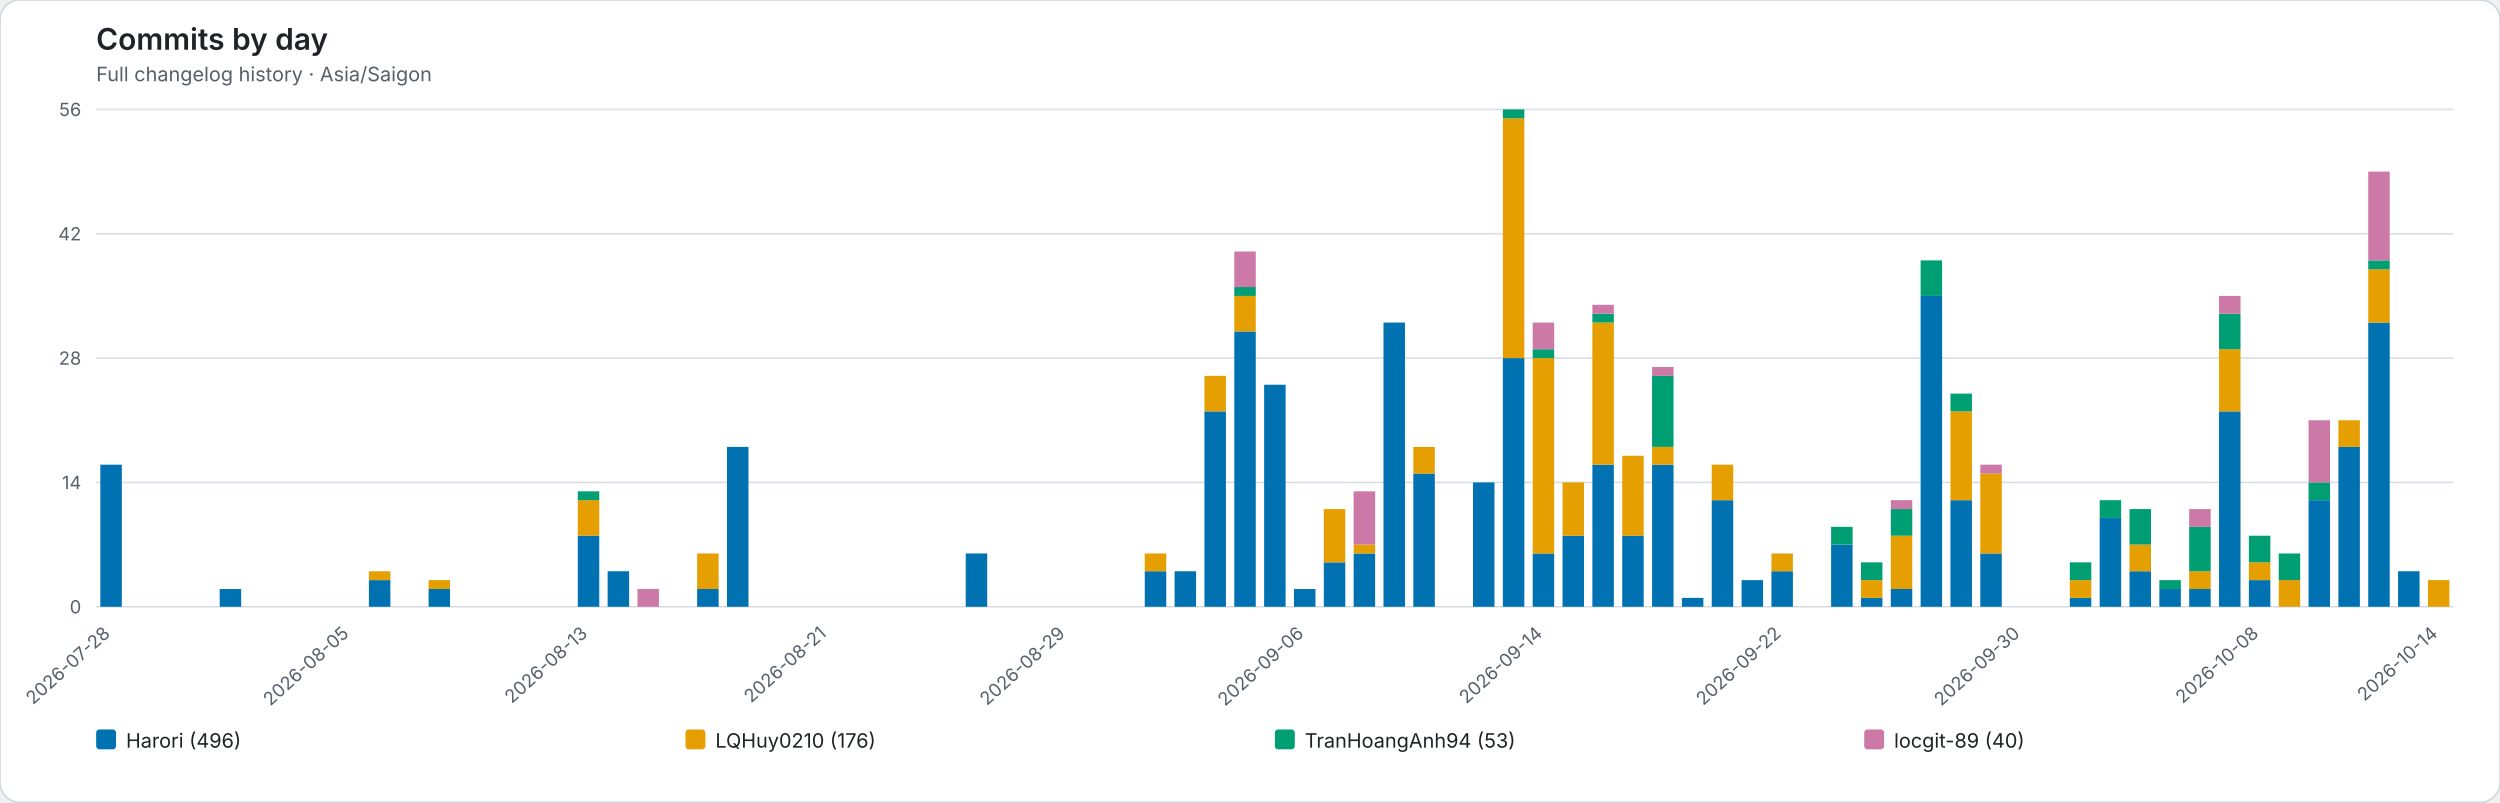
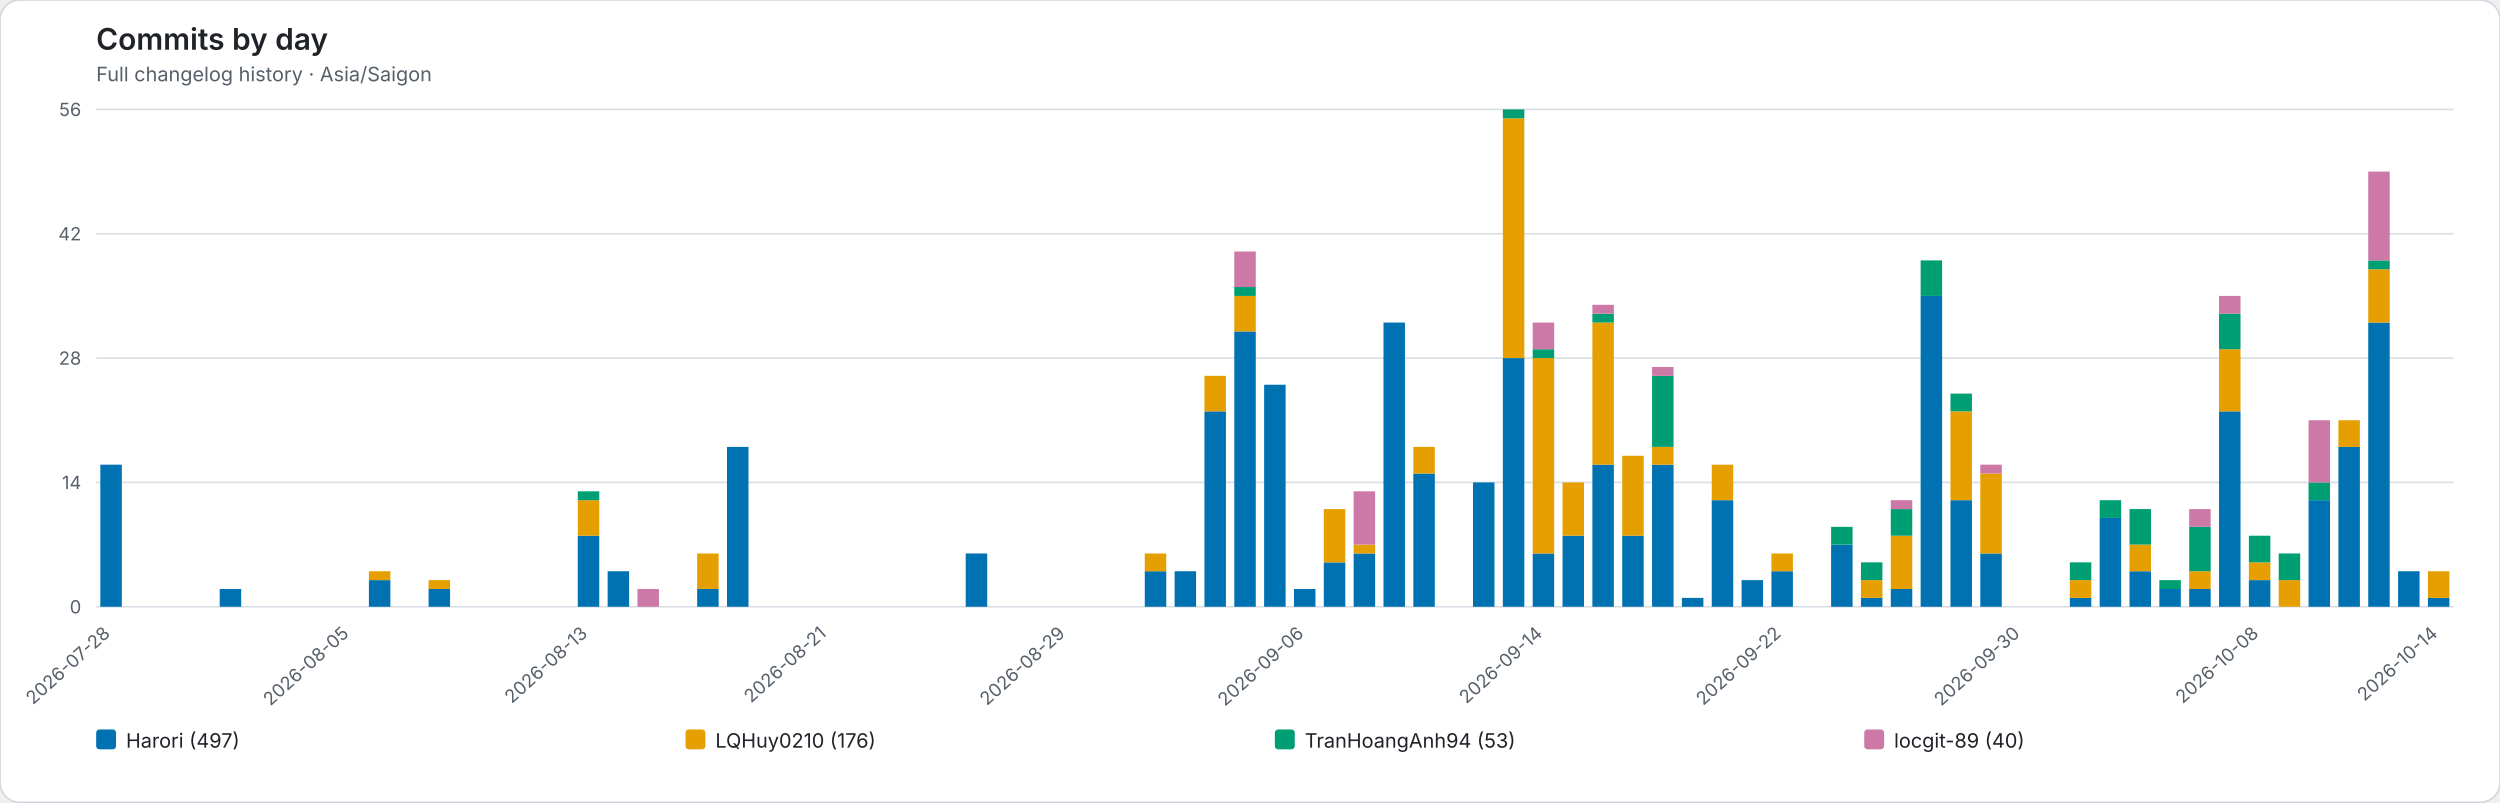
<svg xmlns="http://www.w3.org/2000/svg" role="img" viewBox="0 0 1508 484">
  <rect width="1508" height="484" rx="12" fill="#ffffff" stroke="#d0d7de" />
  <style>text{font-family:system-ui,-apple-system,BlinkMacSystemFont,"Segoe UI",sans-serif}.axis{fill:#57606a;font-size:11px}.heading{fill:#1f2328;font-size:18px;font-weight:600}.subheading{fill:#57606a;font-size:12px}.grid{stroke:#d8dee4;stroke-width:1}.legend{fill:#1f2328;font-size:12px}</style>
  <text class="heading" x="58" y="30">Commits by day</text>
  <text class="subheading" x="58" y="49">Full changelog history · Asia/Saigon</text>
  <line class="grid" x1="58" y1="366.00" x2="1480" y2="366.00" />
  <text class="axis" x="49" y="370.00" text-anchor="end">0</text>
  <line class="grid" x1="58" y1="291.00" x2="1480" y2="291.00" />
  <text class="axis" x="49" y="295.00" text-anchor="end">14</text>
  <line class="grid" x1="58" y1="216.00" x2="1480" y2="216.00" />
  <text class="axis" x="49" y="220.00" text-anchor="end">28</text>
  <line class="grid" x1="58" y1="141.00" x2="1480" y2="141.00" />
  <text class="axis" x="49" y="145.00" text-anchor="end">42</text>
  <line class="grid" x1="58" y1="66.00" x2="1480" y2="66.00" />
  <text class="axis" x="49" y="70.00" text-anchor="end">56</text>
  <g data-date="2026-07-28">
    <rect x="60.52" y="280.29" width="12.96" height="85.71" fill="#0072B2" />
  </g>
  <text class="axis" x="67.00" y="383" text-anchor="end" transform="rotate(-42 67.00 383)">2026-07-28</text>
  <g data-date="2026-07-29">
  </g>
  <g data-date="2026-07-30">
  </g>
  <g data-date="2026-07-31">
  </g>
  <g data-date="2026-08-01">
    <rect x="132.52" y="355.29" width="12.96" height="10.71" fill="#0072B2" />
  </g>
  <g data-date="2026-08-02">
  </g>
  <g data-date="2026-08-03">
  </g>
  <g data-date="2026-08-04">
  </g>
  <g data-date="2026-08-05">
  </g>
  <text class="axis" x="211.00" y="383" text-anchor="end" transform="rotate(-42 211.00 383)">2026-08-05</text>
  <g data-date="2026-08-06">
    <rect x="222.52" y="349.93" width="12.96" height="16.07" fill="#0072B2" />
    <rect x="222.52" y="344.57" width="12.96" height="5.36" fill="#E69F00" />
  </g>
  <g data-date="2026-08-07">
  </g>
  <g data-date="2026-08-08">
    <rect x="258.52" y="355.29" width="12.96" height="10.71" fill="#0072B2" />
    <rect x="258.52" y="349.93" width="12.96" height="5.36" fill="#E69F00" />
  </g>
  <g data-date="2026-08-09">
  </g>
  <g data-date="2026-08-10">
  </g>
  <g data-date="2026-08-11">
  </g>
  <g data-date="2026-08-12">
  </g>
  <g data-date="2026-08-13">
    <rect x="348.52" y="323.14" width="12.96" height="42.86" fill="#0072B2" />
    <rect x="348.52" y="301.71" width="12.96" height="21.43" fill="#E69F00" />
    <rect x="348.52" y="296.36" width="12.96" height="5.36" fill="#009E73" />
  </g>
  <text class="axis" x="355.00" y="383" text-anchor="end" transform="rotate(-42 355.00 383)">2026-08-13</text>
  <g data-date="2026-08-14">
    <rect x="366.52" y="344.57" width="12.96" height="21.43" fill="#0072B2" />
  </g>
  <g data-date="2026-08-15">
    <rect x="384.52" y="355.29" width="12.96" height="10.71" fill="#CC79A7" />
  </g>
  <g data-date="2026-08-16">
  </g>
  <g data-date="2026-08-17">
    <rect x="420.52" y="355.29" width="12.96" height="10.71" fill="#0072B2" />
    <rect x="420.52" y="333.86" width="12.96" height="21.43" fill="#E69F00" />
  </g>
  <g data-date="2026-08-18">
    <rect x="438.52" y="269.57" width="12.96" height="96.43" fill="#0072B2" />
  </g>
  <g data-date="2026-08-19">
  </g>
  <g data-date="2026-08-20">
  </g>
  <g data-date="2026-08-21">
  </g>
  <text class="axis" x="499.00" y="383" text-anchor="end" transform="rotate(-42 499.00 383)">2026-08-21</text>
  <g data-date="2026-08-22">
  </g>
  <g data-date="2026-08-23">
  </g>
  <g data-date="2026-08-24">
  </g>
  <g data-date="2026-08-25">
  </g>
  <g data-date="2026-08-26">
    <rect x="582.52" y="333.86" width="12.96" height="32.14" fill="#0072B2" />
  </g>
  <g data-date="2026-08-27">
  </g>
  <g data-date="2026-08-28">
  </g>
  <g data-date="2026-08-29">
  </g>
  <text class="axis" x="643.00" y="383" text-anchor="end" transform="rotate(-42 643.00 383)">2026-08-29</text>
  <g data-date="2026-08-30">
  </g>
  <g data-date="2026-08-31">
  </g>
  <g data-date="2026-09-01">
    <rect x="690.52" y="344.57" width="12.96" height="21.43" fill="#0072B2" />
    <rect x="690.52" y="333.86" width="12.96" height="10.71" fill="#E69F00" />
  </g>
  <g data-date="2026-09-02">
    <rect x="708.52" y="344.57" width="12.96" height="21.43" fill="#0072B2" />
  </g>
  <g data-date="2026-09-03">
    <rect x="726.52" y="248.14" width="12.96" height="117.86" fill="#0072B2" />
    <rect x="726.52" y="226.71" width="12.96" height="21.43" fill="#E69F00" />
  </g>
  <g data-date="2026-09-04">
    <rect x="744.52" y="199.93" width="12.96" height="166.07" fill="#0072B2" />
    <rect x="744.52" y="178.50" width="12.96" height="21.43" fill="#E69F00" />
    <rect x="744.52" y="173.14" width="12.96" height="5.36" fill="#009E73" />
    <rect x="744.52" y="151.71" width="12.96" height="21.43" fill="#CC79A7" />
  </g>
  <g data-date="2026-09-05">
    <rect x="762.52" y="232.07" width="12.96" height="133.93" fill="#0072B2" />
  </g>
  <g data-date="2026-09-06">
    <rect x="780.52" y="355.29" width="12.96" height="10.71" fill="#0072B2" />
  </g>
  <text class="axis" x="787.00" y="383" text-anchor="end" transform="rotate(-42 787.00 383)">2026-09-06</text>
  <g data-date="2026-09-07">
    <rect x="798.52" y="339.21" width="12.96" height="26.79" fill="#0072B2" />
    <rect x="798.52" y="307.07" width="12.96" height="32.14" fill="#E69F00" />
  </g>
  <g data-date="2026-09-08">
    <rect x="816.52" y="333.86" width="12.96" height="32.14" fill="#0072B2" />
    <rect x="816.52" y="328.50" width="12.96" height="5.36" fill="#E69F00" />
    <rect x="816.52" y="296.36" width="12.96" height="32.14" fill="#CC79A7" />
  </g>
  <g data-date="2026-09-09">
    <rect x="834.52" y="194.57" width="12.96" height="171.43" fill="#0072B2" />
  </g>
  <g data-date="2026-09-10">
    <rect x="852.52" y="285.64" width="12.96" height="80.36" fill="#0072B2" />
    <rect x="852.52" y="269.57" width="12.96" height="16.07" fill="#E69F00" />
  </g>
  <g data-date="2026-09-11">
  </g>
  <g data-date="2026-09-12">
    <rect x="888.52" y="291.00" width="12.96" height="75.00" fill="#0072B2" />
  </g>
  <g data-date="2026-09-13">
    <rect x="906.52" y="216.00" width="12.96" height="150.00" fill="#0072B2" />
    <rect x="906.52" y="71.36" width="12.96" height="144.64" fill="#E69F00" />
    <rect x="906.52" y="66.00" width="12.96" height="5.36" fill="#009E73" />
  </g>
  <g data-date="2026-09-14">
    <rect x="924.52" y="333.86" width="12.96" height="32.14" fill="#0072B2" />
    <rect x="924.52" y="216.00" width="12.96" height="117.86" fill="#E69F00" />
    <rect x="924.52" y="210.64" width="12.96" height="5.36" fill="#009E73" />
    <rect x="924.52" y="194.57" width="12.96" height="16.07" fill="#CC79A7" />
  </g>
  <text class="axis" x="931.00" y="383" text-anchor="end" transform="rotate(-42 931.00 383)">2026-09-14</text>
  <g data-date="2026-09-15">
    <rect x="942.52" y="323.14" width="12.96" height="42.86" fill="#0072B2" />
    <rect x="942.52" y="291.00" width="12.96" height="32.14" fill="#E69F00" />
  </g>
  <g data-date="2026-09-16">
    <rect x="960.52" y="280.29" width="12.96" height="85.71" fill="#0072B2" />
    <rect x="960.52" y="194.57" width="12.96" height="85.71" fill="#E69F00" />
    <rect x="960.52" y="189.21" width="12.96" height="5.36" fill="#009E73" />
    <rect x="960.52" y="183.86" width="12.96" height="5.36" fill="#CC79A7" />
  </g>
  <g data-date="2026-09-17">
    <rect x="978.52" y="323.14" width="12.96" height="42.86" fill="#0072B2" />
    <rect x="978.52" y="274.93" width="12.96" height="48.21" fill="#E69F00" />
  </g>
  <g data-date="2026-09-18">
    <rect x="996.52" y="280.29" width="12.96" height="85.71" fill="#0072B2" />
    <rect x="996.52" y="269.57" width="12.96" height="10.71" fill="#E69F00" />
    <rect x="996.52" y="226.71" width="12.96" height="42.86" fill="#009E73" />
    <rect x="996.52" y="221.36" width="12.96" height="5.36" fill="#CC79A7" />
  </g>
  <g data-date="2026-09-19">
    <rect x="1014.52" y="360.64" width="12.96" height="5.36" fill="#0072B2" />
  </g>
  <g data-date="2026-09-20">
    <rect x="1032.52" y="301.71" width="12.96" height="64.29" fill="#0072B2" />
    <rect x="1032.52" y="280.29" width="12.96" height="21.43" fill="#E69F00" />
  </g>
  <g data-date="2026-09-21">
    <rect x="1050.52" y="349.93" width="12.96" height="16.07" fill="#0072B2" />
  </g>
  <g data-date="2026-09-22">
    <rect x="1068.52" y="344.57" width="12.96" height="21.43" fill="#0072B2" />
    <rect x="1068.52" y="333.86" width="12.96" height="10.71" fill="#E69F00" />
  </g>
  <text class="axis" x="1075.00" y="383" text-anchor="end" transform="rotate(-42 1075.00 383)">2026-09-22</text>
  <g data-date="2026-09-23">
  </g>
  <g data-date="2026-09-24">
    <rect x="1104.52" y="328.50" width="12.96" height="37.50" fill="#0072B2" />
    <rect x="1104.52" y="317.79" width="12.96" height="10.71" fill="#009E73" />
  </g>
  <g data-date="2026-09-25">
    <rect x="1122.52" y="360.64" width="12.96" height="5.36" fill="#0072B2" />
    <rect x="1122.52" y="349.93" width="12.96" height="10.71" fill="#E69F00" />
    <rect x="1122.52" y="339.21" width="12.96" height="10.71" fill="#009E73" />
  </g>
  <g data-date="2026-09-26">
    <rect x="1140.52" y="355.29" width="12.96" height="10.71" fill="#0072B2" />
    <rect x="1140.52" y="323.14" width="12.96" height="32.14" fill="#E69F00" />
    <rect x="1140.52" y="307.07" width="12.96" height="16.07" fill="#009E73" />
    <rect x="1140.52" y="301.71" width="12.96" height="5.36" fill="#CC79A7" />
  </g>
  <g data-date="2026-09-27">
    <rect x="1158.52" y="178.50" width="12.96" height="187.50" fill="#0072B2" />
    <rect x="1158.52" y="157.07" width="12.96" height="21.43" fill="#009E73" />
  </g>
  <g data-date="2026-09-28">
    <rect x="1176.52" y="301.71" width="12.96" height="64.29" fill="#0072B2" />
    <rect x="1176.52" y="248.14" width="12.96" height="53.57" fill="#E69F00" />
    <rect x="1176.52" y="237.43" width="12.96" height="10.71" fill="#009E73" />
  </g>
  <g data-date="2026-09-29">
    <rect x="1194.52" y="333.86" width="12.96" height="32.14" fill="#0072B2" />
    <rect x="1194.52" y="285.64" width="12.96" height="48.21" fill="#E69F00" />
    <rect x="1194.52" y="280.29" width="12.96" height="5.36" fill="#CC79A7" />
  </g>
  <g data-date="2026-09-30">
  </g>
  <text class="axis" x="1219.00" y="383" text-anchor="end" transform="rotate(-42 1219.00 383)">2026-09-30</text>
  <g data-date="2026-10-01">
  </g>
  <g data-date="2026-10-02">
    <rect x="1248.52" y="360.64" width="12.96" height="5.36" fill="#0072B2" />
    <rect x="1248.52" y="349.93" width="12.96" height="10.71" fill="#E69F00" />
    <rect x="1248.52" y="339.21" width="12.96" height="10.71" fill="#009E73" />
  </g>
  <g data-date="2026-10-03">
    <rect x="1266.52" y="312.43" width="12.96" height="53.57" fill="#0072B2" />
    <rect x="1266.52" y="301.71" width="12.96" height="10.71" fill="#009E73" />
  </g>
  <g data-date="2026-10-04">
    <rect x="1284.52" y="344.57" width="12.96" height="21.43" fill="#0072B2" />
    <rect x="1284.52" y="328.50" width="12.96" height="16.07" fill="#E69F00" />
    <rect x="1284.52" y="307.07" width="12.96" height="21.43" fill="#009E73" />
  </g>
  <g data-date="2026-10-05">
    <rect x="1302.52" y="355.29" width="12.96" height="10.71" fill="#0072B2" />
    <rect x="1302.52" y="349.93" width="12.96" height="5.36" fill="#009E73" />
  </g>
  <g data-date="2026-10-06">
    <rect x="1320.52" y="355.29" width="12.96" height="10.71" fill="#0072B2" />
    <rect x="1320.52" y="344.57" width="12.96" height="10.71" fill="#E69F00" />
    <rect x="1320.52" y="317.79" width="12.96" height="26.79" fill="#009E73" />
    <rect x="1320.52" y="307.07" width="12.96" height="10.71" fill="#CC79A7" />
  </g>
  <g data-date="2026-10-07">
    <rect x="1338.52" y="248.14" width="12.96" height="117.86" fill="#0072B2" />
    <rect x="1338.52" y="210.64" width="12.96" height="37.50" fill="#E69F00" />
    <rect x="1338.52" y="189.21" width="12.96" height="21.43" fill="#009E73" />
    <rect x="1338.52" y="178.50" width="12.96" height="10.71" fill="#CC79A7" />
  </g>
  <g data-date="2026-10-08">
    <rect x="1356.52" y="349.93" width="12.96" height="16.07" fill="#0072B2" />
    <rect x="1356.52" y="339.21" width="12.96" height="10.71" fill="#E69F00" />
    <rect x="1356.52" y="323.14" width="12.96" height="16.07" fill="#009E73" />
  </g>
  <text class="axis" x="1363.00" y="383" text-anchor="end" transform="rotate(-42 1363.00 383)">2026-10-08</text>
  <g data-date="2026-10-09">
    <rect x="1374.52" y="349.93" width="12.96" height="16.07" fill="#E69F00" />
    <rect x="1374.52" y="333.86" width="12.96" height="16.07" fill="#009E73" />
  </g>
  <g data-date="2026-10-10">
    <rect x="1392.52" y="301.71" width="12.96" height="64.29" fill="#0072B2" />
    <rect x="1392.52" y="291.00" width="12.96" height="10.71" fill="#009E73" />
    <rect x="1392.52" y="253.50" width="12.96" height="37.50" fill="#CC79A7" />
  </g>
  <g data-date="2026-10-11">
    <rect x="1410.52" y="269.57" width="12.96" height="96.43" fill="#0072B2" />
    <rect x="1410.52" y="253.50" width="12.96" height="16.07" fill="#E69F00" />
  </g>
  <g data-date="2026-10-12">
    <rect x="1428.52" y="194.57" width="12.96" height="171.43" fill="#0072B2" />
    <rect x="1428.52" y="162.43" width="12.96" height="32.14" fill="#E69F00" />
    <rect x="1428.52" y="157.07" width="12.96" height="5.36" fill="#009E73" />
    <rect x="1428.52" y="103.50" width="12.96" height="53.57" fill="#CC79A7" />
  </g>
  <g data-date="2026-10-13">
    <rect x="1446.52" y="344.57" width="12.96" height="21.43" fill="#0072B2" />
  </g>
  <g data-date="2026-10-14">
-     <rect x="1464.52" y="349.93" width="12.96" height="16.07" fill="#E69F00" />
+     <rect x="1464.52" y="360.64" width="12.96" height="5.36" fill="#0072B2" />
+     <rect x="1464.52" y="344.57" width="12.96" height="16.07" fill="#E69F00" />
  </g>
  <text class="axis" x="1471.00" y="383" text-anchor="end" transform="rotate(-42 1471.00 383)">2026-10-14</text>
  <rect x="58.00" y="440" width="12" height="12" rx="2" fill="#0072B2" />
-   <text class="legend" x="76.00" y="451">Harori (496)</text>
+   <text class="legend" x="76.00" y="451">Harori (497)</text>
  <rect x="413.50" y="440" width="12" height="12" rx="2" fill="#E69F00" />
  <text class="legend" x="431.50" y="451">LQHuy0210 (176)</text>
  <rect x="769.00" y="440" width="12" height="12" rx="2" fill="#009E73" />
  <text class="legend" x="787.00" y="451">TranHoangAnh94 (53)</text>
  <rect x="1124.50" y="440" width="12" height="12" rx="2" fill="#CC79A7" />
  <text class="legend" x="1142.50" y="451">locgit-89 (40)</text>
</svg>
